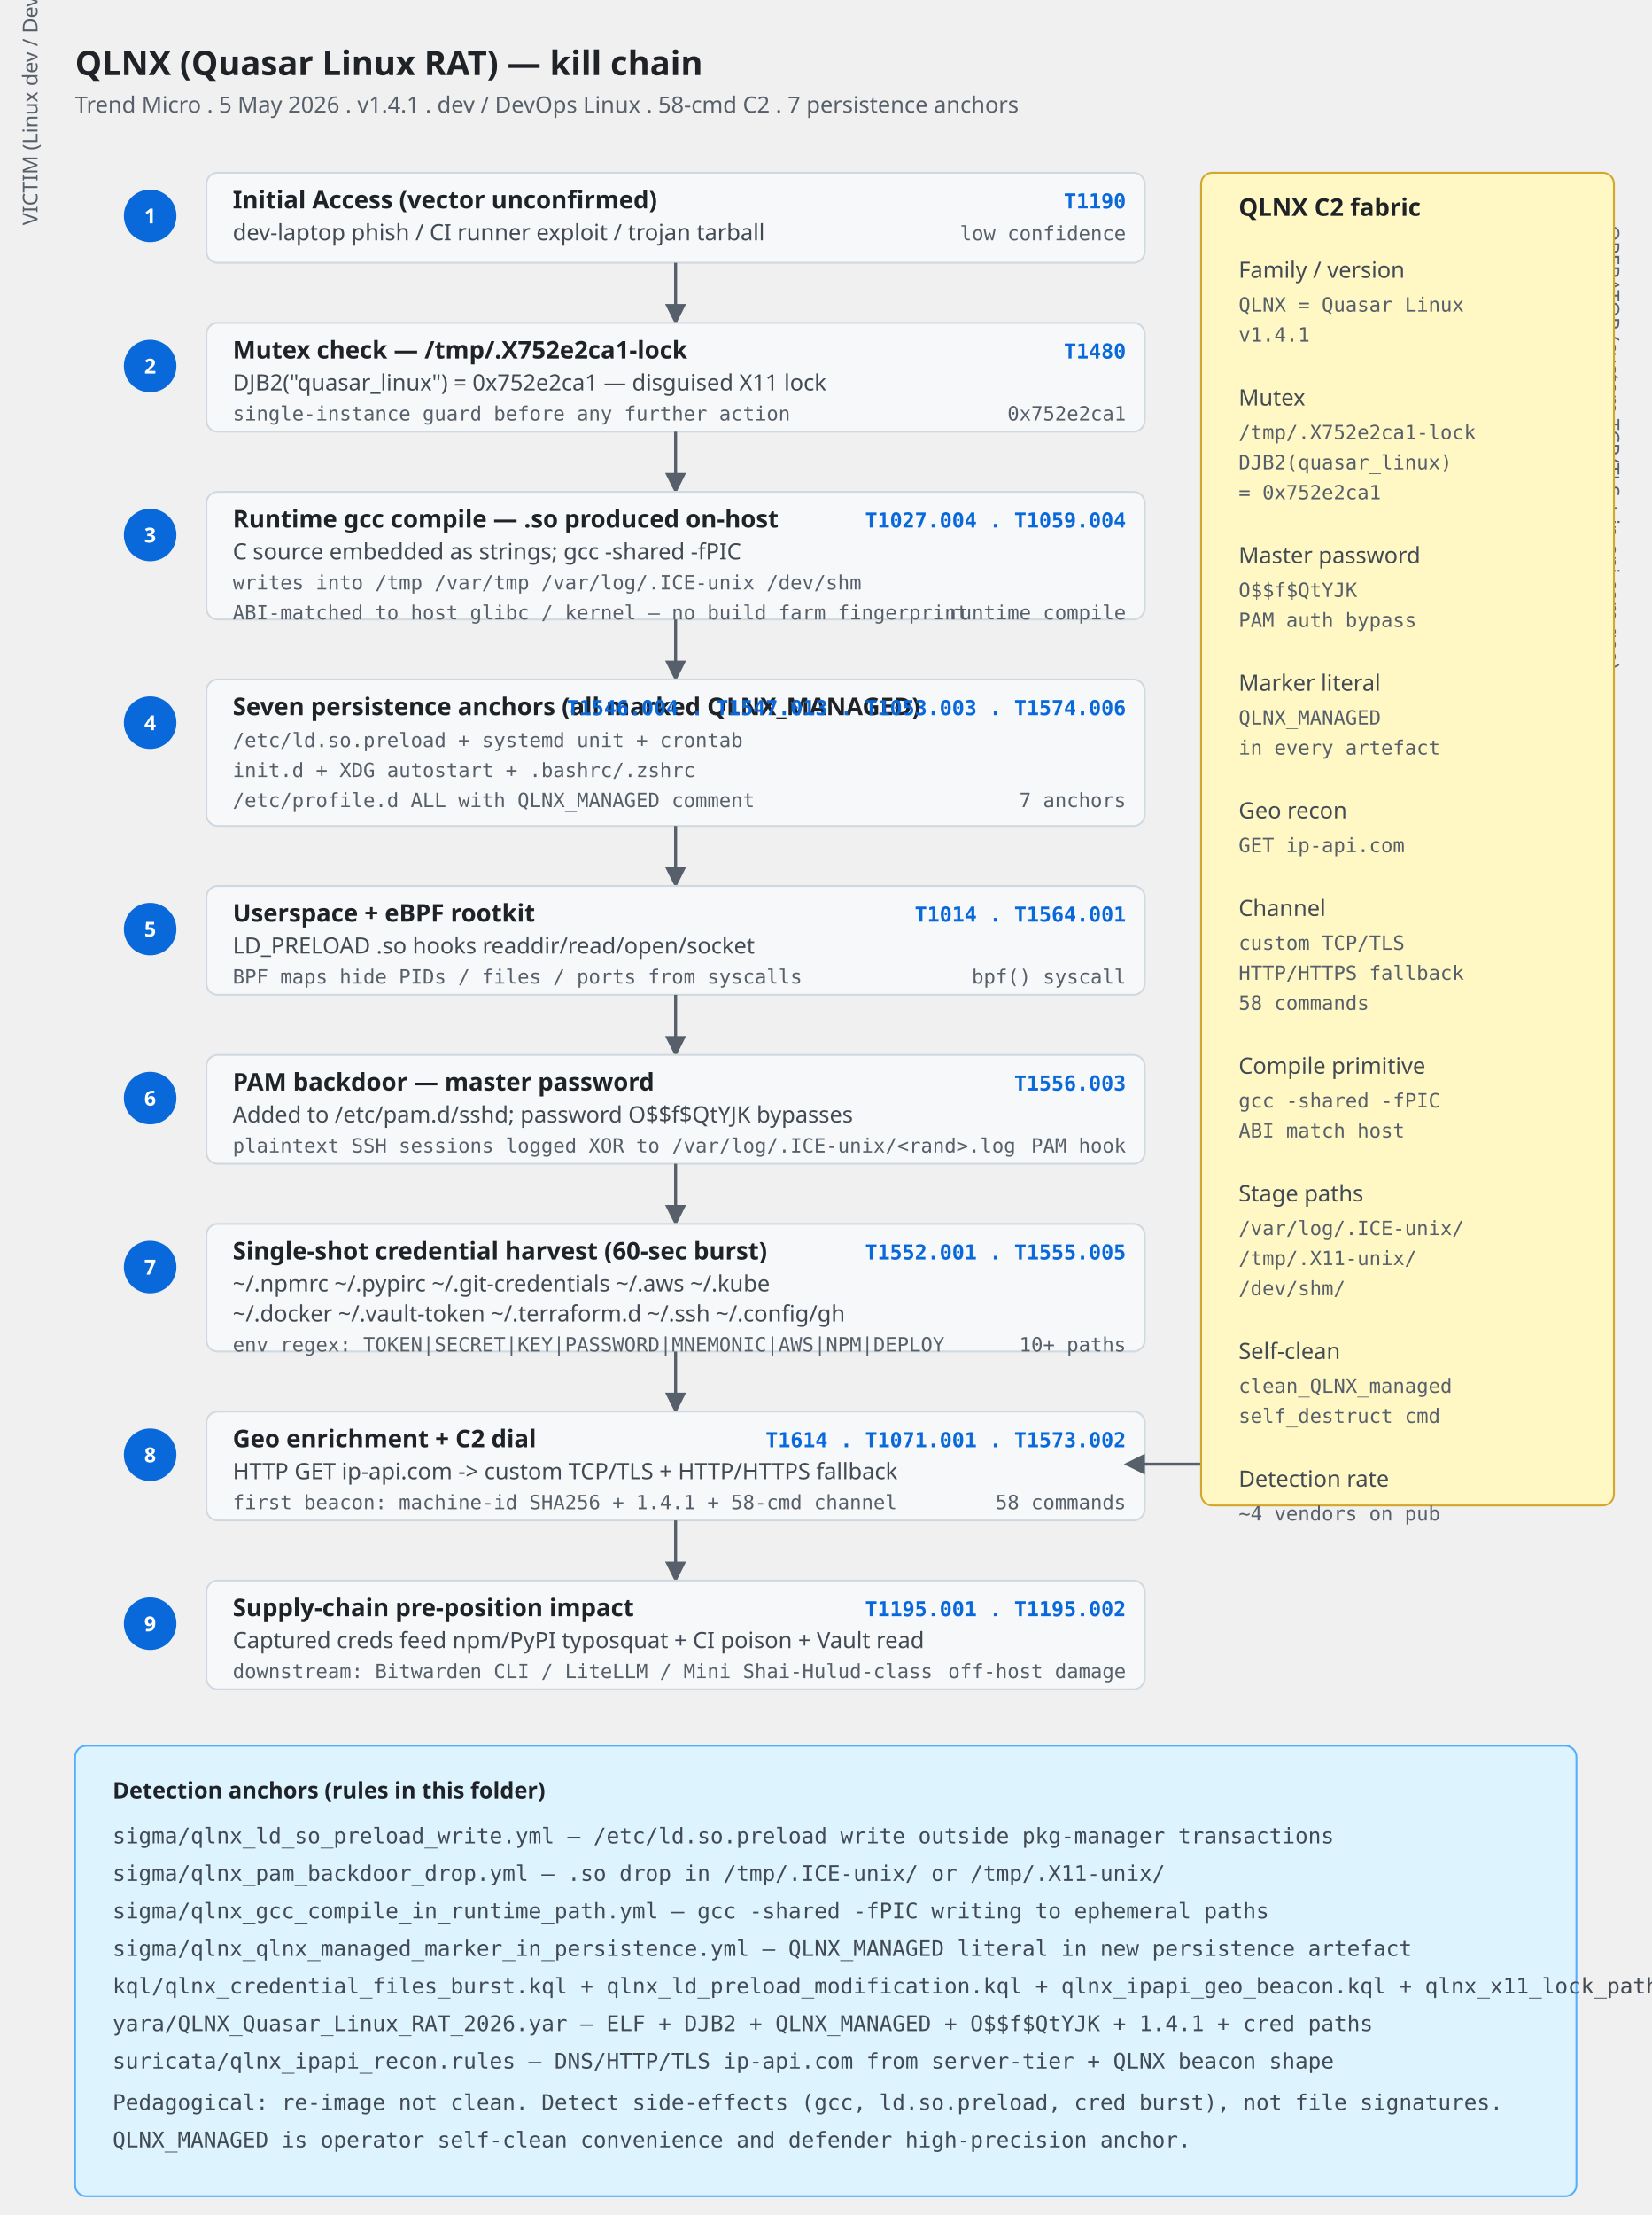
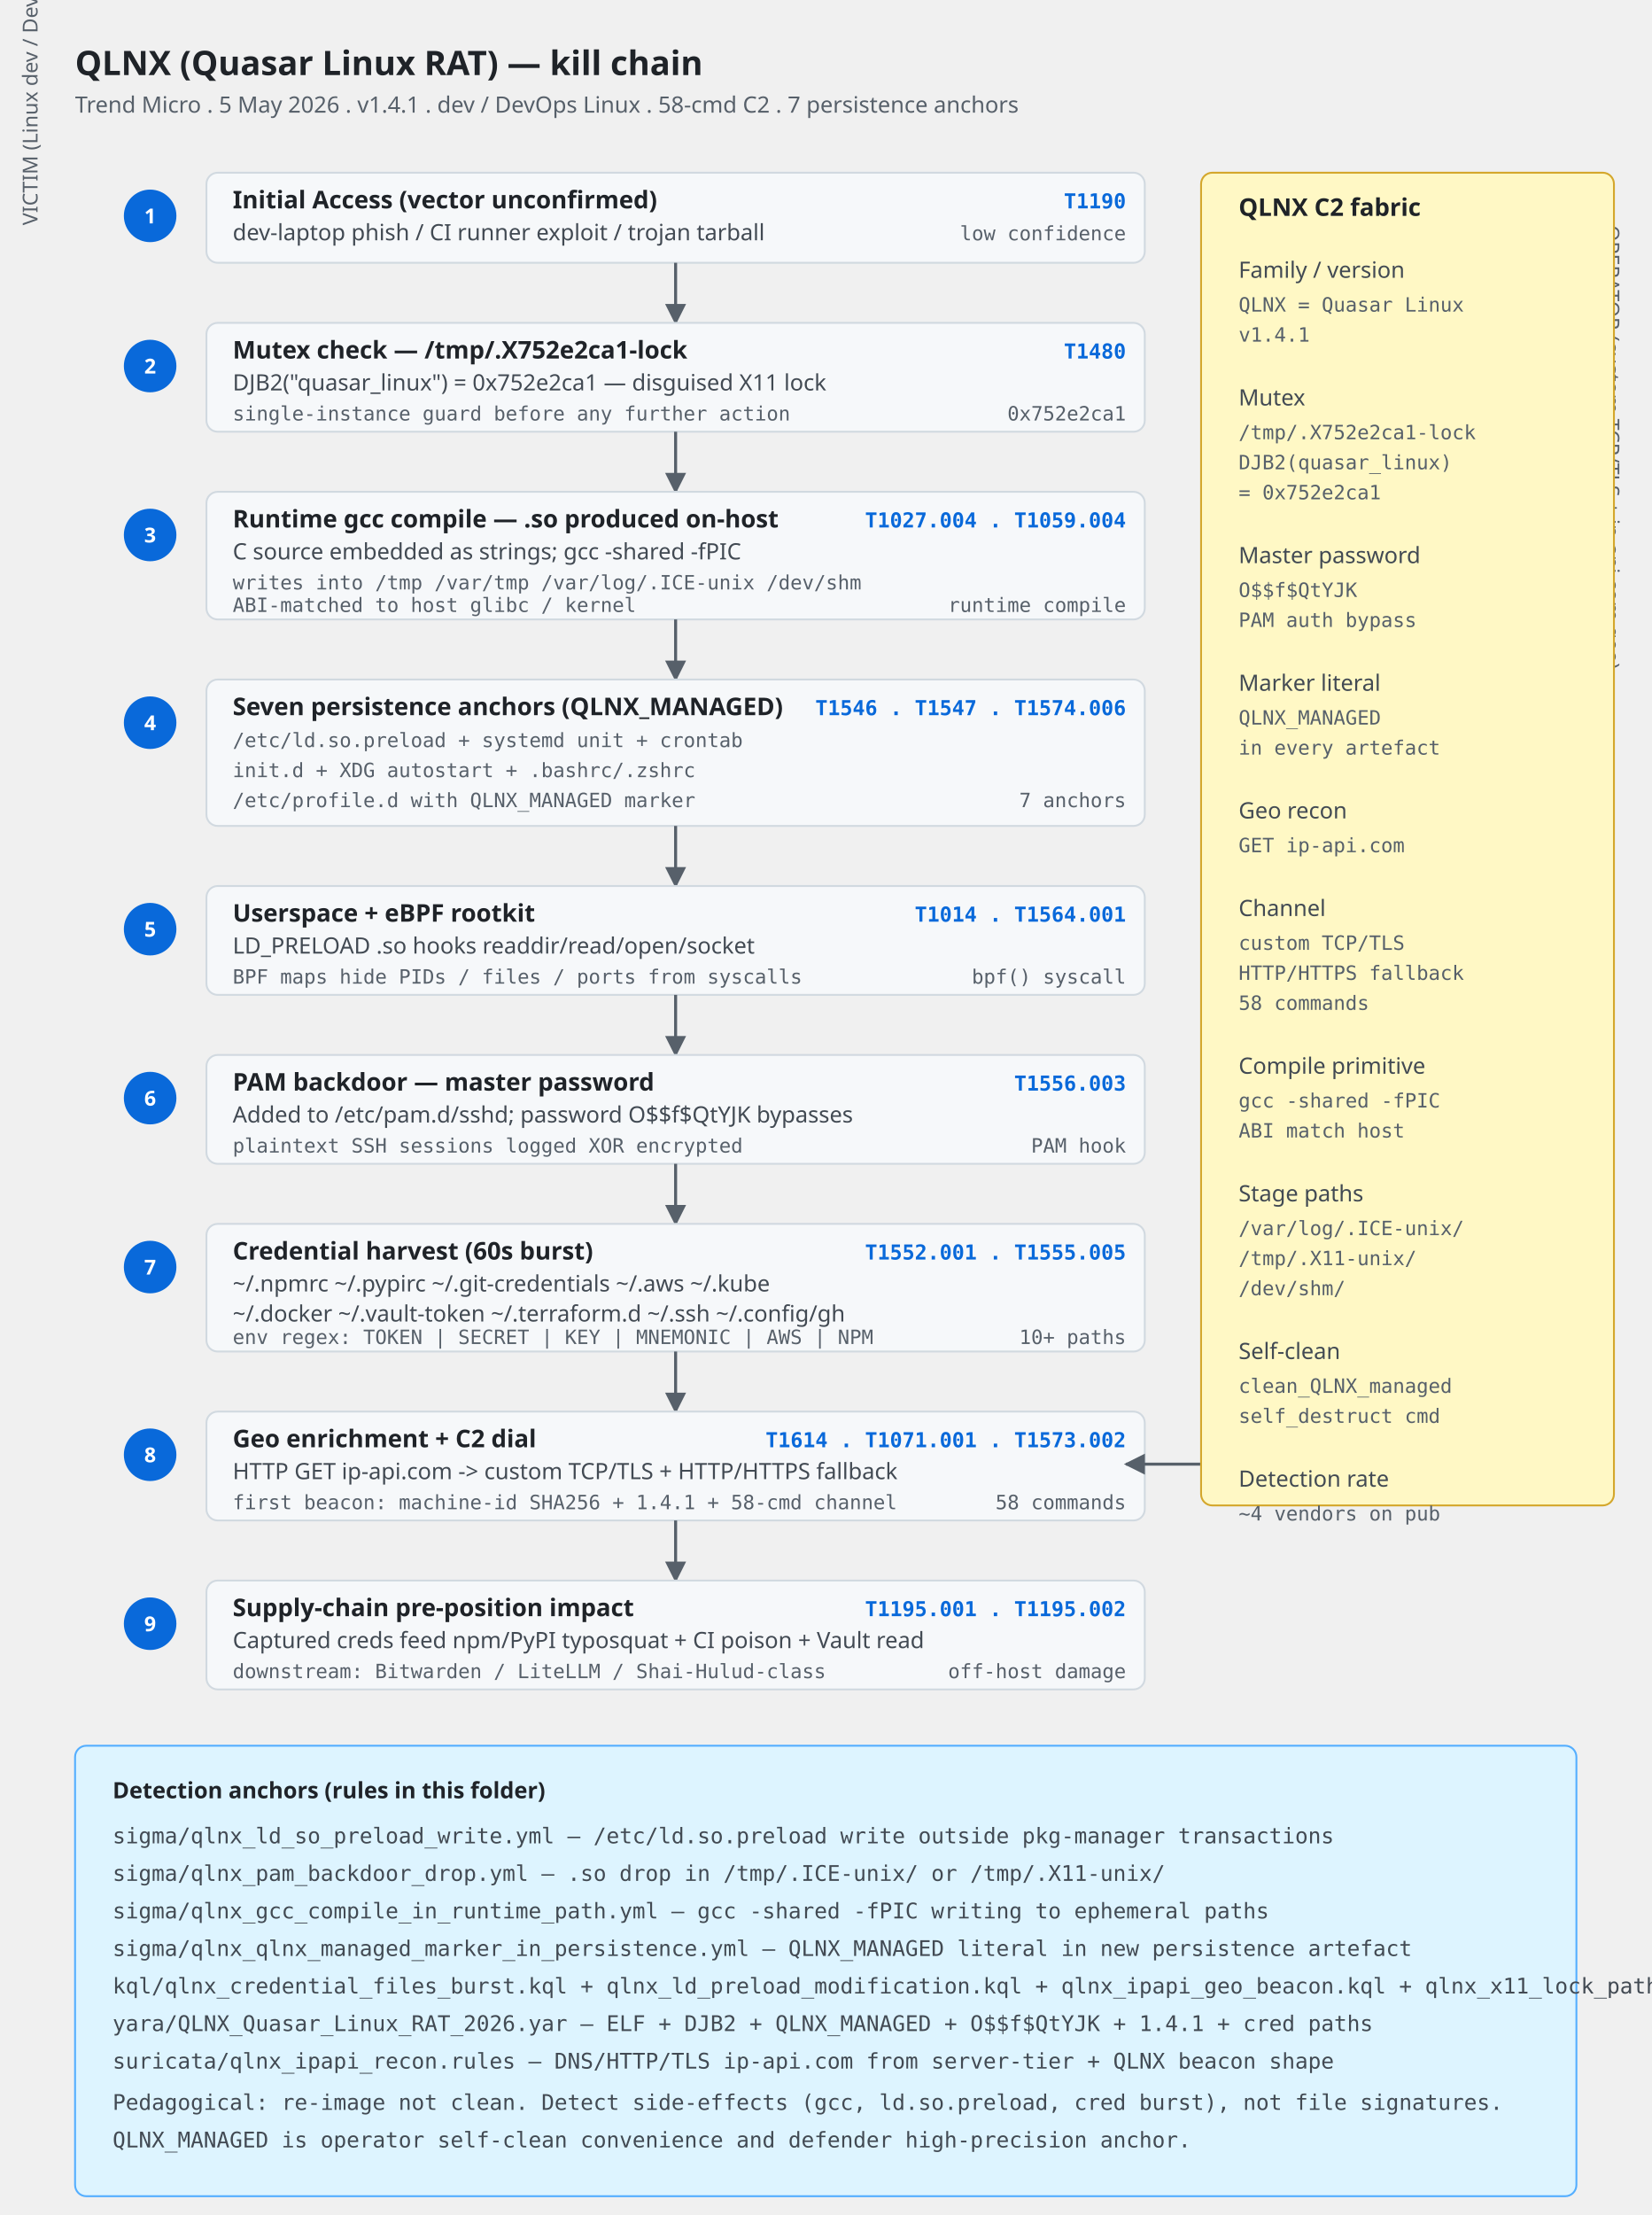
<svg xmlns="http://www.w3.org/2000/svg" viewBox="0 0 880 1180" role="img" aria-labelledby="t d">
  <defs>
    <style>
      .bg-stage     { fill: #f6f8fa; stroke: #d1d9e0; stroke-width: 1; }
      .bg-c2        { fill: #fff8c5; stroke: #d4a72c; stroke-width: 1; }
      .stagebg      { fill: #0969da; }
      .stagenum     { fill: #ffffff; font: 700 11px sans-serif; }
      .label        { fill: #1f2328; font: 600 13px sans-serif; }
      .sub          { fill: #424a53; font: 12px sans-serif; }
      .ioc          { fill: #57606a; font: 10.5px ui-monospace, "SFMono-Regular", Consolas, monospace; }
      .mitre        { fill: #0969da; font: 600 11px ui-monospace, "SFMono-Regular", Consolas, monospace; }
      .header       { fill: #1f2328; font: 700 18px sans-serif; }
      .subhead      { fill: #57606a; font: 12px sans-serif; }
      .lane         { fill: #57606a; font: 11px sans-serif; }
      .arrow        { stroke: #57606a; stroke-width: 1.6; fill: none; }
      .arrow-fill   { fill: #57606a; }
      .anchor       { fill: #1f2328; font: 600 12px sans-serif; }
      .anchor-sub   { fill: #424a53; font: 11.5px ui-monospace, "SFMono-Regular", Consolas, monospace; }
      .anchor-bg    { fill: #ddf4ff; stroke: #54aeff; stroke-width: 1; }
      @media (prefers-color-scheme: dark) {
        .bg-stage   { fill: #161b22; stroke: #30363d; }
        .bg-c2      { fill: #2d2206; stroke: #9e6a03; }
        .stagebg    { fill: #58a6ff; }
        .stagenum   { fill: #0d1117; }
        .label      { fill: #c9d1d9; }
        .sub        { fill: #8b949e; }
        .ioc        { fill: #8b949e; }
        .mitre      { fill: #58a6ff; }
        .header     { fill: #c9d1d9; }
        .subhead    { fill: #8b949e; }
        .lane       { fill: #8b949e; }
        .arrow      { stroke: #8b949e; }
        .arrow-fill { fill: #8b949e; }
        .anchor     { fill: #c9d1d9; }
        .anchor-sub { fill: #8b949e; }
        .anchor-bg  { fill: #0c2d6b; stroke: #1f6feb; }
      }
    </style>
    <marker id="arr" viewBox="0 0 10 10" refX="9" refY="5" markerWidth="7" markerHeight="7" orient="auto-start-reverse">
      <path d="M0,0 L10,5 L0,10 z" class="arrow-fill" />
    </marker>
  </defs>
  <text x="40" y="40" class="header">QLNX (Quasar Linux RAT) — kill chain</text>
  <text x="40" y="60" class="subhead">Trend Micro . 5 May 2026 . v1.4.1 . dev / DevOps Linux . 58-cmd C2 . 7 persistence anchors</text>
  <text x="20" y="120" class="lane" transform="rotate(-90, 20, 120)">VICTIM (Linux dev / DevOps host)</text>
  <text x="855" y="120" class="lane" transform="rotate(90, 855, 120)">OPERATOR (custom TCP/TLS + ip-api.com geo)</text>
  <circle cx="80" cy="115" r="14" class="stagebg" />
  <text x="80" y="119" text-anchor="middle" class="stagenum">1</text>
  <rect x="110" y="92" width="500" height="48" rx="6" class="bg-stage" />
  <text x="124" y="111" class="label">Initial Access (vector unconfirmed)</text>
  <text x="124" y="128" class="sub">dev-laptop phish / CI runner exploit / trojan tarball</text>
  <text x="600" y="111" text-anchor="end" class="mitre">T1190</text>
  <text x="600" y="128" text-anchor="end" class="ioc">low confidence</text>
  <line x1="360" y1="140" x2="360" y2="172" class="arrow" marker-end="url(#arr)" />
  <circle cx="80" cy="195" r="14" class="stagebg" />
  <text x="80" y="199" text-anchor="middle" class="stagenum">2</text>
  <rect x="110" y="172" width="500" height="58" rx="6" class="bg-stage" />
  <text x="124" y="191" class="label">Mutex check — /tmp/.X752e2ca1-lock</text>
  <text x="124" y="208" class="sub">DJB2("quasar_linux") = 0x752e2ca1 — disguised X11 lock</text>
  <text x="124" y="224" class="ioc">single-instance guard before any further action</text>
  <text x="600" y="191" text-anchor="end" class="mitre">T1480</text>
  <text x="600" y="224" text-anchor="end" class="ioc">0x752e2ca1</text>
  <line x1="360" y1="230" x2="360" y2="262" class="arrow" marker-end="url(#arr)" />
  <circle cx="80" cy="285" r="14" class="stagebg" />
  <text x="80" y="289" text-anchor="middle" class="stagenum">3</text>
  <rect x="110" y="262" width="500" height="68" rx="6" class="bg-stage" />
  <text x="124" y="281" class="label">Runtime gcc compile — .so produced on-host</text>
  <text x="124" y="298" class="sub">C source embedded as strings; gcc -shared -fPIC</text>
  <text x="124" y="314" class="ioc">writes into /tmp /var/tmp /var/log/.ICE-unix /dev/shm</text>
-   <text x="124" y="330" class="ioc">ABI-matched to host glibc / kernel — no build farm fingerprint</text>
+   <text x="124" y="326" class="ioc">ABI-matched to host glibc / kernel</text>
  <text x="600" y="281" text-anchor="end" class="mitre">T1027.004 . T1059.004</text>
-   <text x="600" y="330" text-anchor="end" class="ioc">runtime compile</text>
+   <text x="600" y="326" text-anchor="end" class="ioc">runtime compile</text>
  <line x1="360" y1="330" x2="360" y2="362" class="arrow" marker-end="url(#arr)" />
  <circle cx="80" cy="385" r="14" class="stagebg" />
  <text x="80" y="389" text-anchor="middle" class="stagenum">4</text>
  <rect x="110" y="362" width="500" height="78" rx="6" class="bg-stage" />
-   <text x="124" y="381" class="label">Seven persistence anchors (all marked QLNX_MANAGED)</text>
+   <text x="124" y="381" class="label">Seven persistence anchors (QLNX_MANAGED)</text>
  <text x="124" y="398" class="ioc">/etc/ld.so.preload  +  systemd unit  +  crontab</text>
  <text x="124" y="414" class="ioc">init.d  +  XDG autostart  +  .bashrc/.zshrc</text>
-   <text x="124" y="430" class="ioc">/etc/profile.d  ALL with QLNX_MANAGED comment</text>
-   <text x="600" y="381" text-anchor="end" class="mitre">T1546.004 . T1547.013 . T1053.003 . T1574.006</text>
+   <text x="124" y="430" class="ioc">/etc/profile.d  with QLNX_MANAGED marker</text>
+   <text x="600" y="381" text-anchor="end" class="mitre">T1546 . T1547 . T1574.006</text>
  <text x="600" y="430" text-anchor="end" class="ioc">7 anchors</text>
  <line x1="360" y1="440" x2="360" y2="472" class="arrow" marker-end="url(#arr)" />
  <circle cx="80" cy="495" r="14" class="stagebg" />
  <text x="80" y="499" text-anchor="middle" class="stagenum">5</text>
  <rect x="110" y="472" width="500" height="58" rx="6" class="bg-stage" />
  <text x="124" y="491" class="label">Userspace + eBPF rootkit</text>
  <text x="124" y="508" class="sub">LD_PRELOAD .so hooks readdir/read/open/socket</text>
  <text x="124" y="524" class="ioc">BPF maps hide PIDs / files / ports from syscalls</text>
  <text x="600" y="491" text-anchor="end" class="mitre">T1014 . T1564.001</text>
  <text x="600" y="524" text-anchor="end" class="ioc">bpf() syscall</text>
  <line x1="360" y1="530" x2="360" y2="562" class="arrow" marker-end="url(#arr)" />
  <circle cx="80" cy="585" r="14" class="stagebg" />
  <text x="80" y="589" text-anchor="middle" class="stagenum">6</text>
  <rect x="110" y="562" width="500" height="58" rx="6" class="bg-stage" />
  <text x="124" y="581" class="label">PAM backdoor — master password</text>
  <text x="124" y="598" class="sub">Added to /etc/pam.d/sshd; password O$$f$QtYJK bypasses</text>
-   <text x="124" y="614" class="ioc">plaintext SSH sessions logged XOR to /var/log/.ICE-unix/&lt;rand&gt;.log</text>
+   <text x="124" y="614" class="ioc">plaintext SSH sessions logged XOR encrypted</text>
  <text x="600" y="581" text-anchor="end" class="mitre">T1556.003</text>
  <text x="600" y="614" text-anchor="end" class="ioc">PAM hook</text>
  <line x1="360" y1="620" x2="360" y2="652" class="arrow" marker-end="url(#arr)" />
  <circle cx="80" cy="675" r="14" class="stagebg" />
  <text x="80" y="679" text-anchor="middle" class="stagenum">7</text>
  <rect x="110" y="652" width="500" height="68" rx="6" class="bg-stage" />
-   <text x="124" y="671" class="label">Single-shot credential harvest (60-sec burst)</text>
+   <text x="124" y="671" class="label">Credential harvest (60s burst)</text>
  <text x="124" y="688" class="sub">~/.npmrc ~/.pypirc ~/.git-credentials ~/.aws ~/.kube</text>
  <text x="124" y="704" class="sub">~/.docker ~/.vault-token ~/.terraform.d ~/.ssh ~/.config/gh</text>
-   <text x="124" y="720" class="ioc">env regex: TOKEN|SECRET|KEY|PASSWORD|MNEMONIC|AWS|NPM|DEPLOY</text>
+   <text x="124" y="716" class="ioc">env regex: TOKEN | SECRET | KEY | MNEMONIC | AWS | NPM</text>
  <text x="600" y="671" text-anchor="end" class="mitre">T1552.001 . T1555.005</text>
-   <text x="600" y="720" text-anchor="end" class="ioc">10+ paths</text>
+   <text x="600" y="716" text-anchor="end" class="ioc">10+ paths</text>
  <line x1="360" y1="720" x2="360" y2="752" class="arrow" marker-end="url(#arr)" />
  <circle cx="80" cy="775" r="14" class="stagebg" />
  <text x="80" y="779" text-anchor="middle" class="stagenum">8</text>
  <rect x="110" y="752" width="500" height="58" rx="6" class="bg-stage" />
  <text x="124" y="771" class="label">Geo enrichment + C2 dial</text>
  <text x="124" y="788" class="sub">HTTP GET ip-api.com  -&gt;  custom TCP/TLS + HTTP/HTTPS fallback</text>
  <text x="124" y="804" class="ioc">first beacon: machine-id SHA256 + 1.4.1 + 58-cmd channel</text>
  <text x="600" y="771" text-anchor="end" class="mitre">T1614 . T1071.001 . T1573.002</text>
  <text x="600" y="804" text-anchor="end" class="ioc">58 commands</text>
  <line x1="600" y1="780" x2="700" y2="780" class="arrow" marker-end="url(#arr)" marker-start="url(#arr)" />
  <line x1="360" y1="810" x2="360" y2="842" class="arrow" marker-end="url(#arr)" />
  <circle cx="80" cy="865" r="14" class="stagebg" />
  <text x="80" y="869" text-anchor="middle" class="stagenum">9</text>
  <rect x="110" y="842" width="500" height="58" rx="6" class="bg-stage" />
  <text x="124" y="861" class="label">Supply-chain pre-position impact</text>
  <text x="124" y="878" class="sub">Captured creds feed npm/PyPI typosquat + CI poison + Vault read</text>
-   <text x="124" y="894" class="ioc">downstream: Bitwarden CLI / LiteLLM / Mini Shai-Hulud-class</text>
+   <text x="124" y="894" class="ioc">downstream: Bitwarden / LiteLLM / Shai-Hulud-class</text>
  <text x="600" y="861" text-anchor="end" class="mitre">T1195.001 . T1195.002</text>
  <text x="600" y="894" text-anchor="end" class="ioc">off-host damage</text>
  <rect x="640" y="92" width="220" height="710" rx="6" class="bg-c2" />
  <text x="660" y="115" class="label">QLNX C2 fabric</text>
  <text x="660" y="148" class="sub">Family / version</text>
  <text x="660" y="166" class="ioc">QLNX = Quasar Linux</text>
  <text x="660" y="182" class="ioc">v1.4.1</text>
  <text x="660" y="216" class="sub">Mutex</text>
  <text x="660" y="234" class="ioc">/tmp/.X752e2ca1-lock</text>
  <text x="660" y="250" class="ioc">DJB2(quasar_linux)</text>
  <text x="660" y="266" class="ioc">= 0x752e2ca1</text>
  <text x="660" y="300" class="sub">Master password</text>
  <text x="660" y="318" class="ioc">O$$f$QtYJK</text>
  <text x="660" y="334" class="ioc">PAM auth bypass</text>
  <text x="660" y="368" class="sub">Marker literal</text>
  <text x="660" y="386" class="ioc">QLNX_MANAGED</text>
  <text x="660" y="402" class="ioc">in every artefact</text>
  <text x="660" y="436" class="sub">Geo recon</text>
  <text x="660" y="454" class="ioc">GET ip-api.com</text>
  <text x="660" y="488" class="sub">Channel</text>
  <text x="660" y="506" class="ioc">custom TCP/TLS</text>
  <text x="660" y="522" class="ioc">HTTP/HTTPS fallback</text>
  <text x="660" y="538" class="ioc">58 commands</text>
  <text x="660" y="572" class="sub">Compile primitive</text>
  <text x="660" y="590" class="ioc">gcc -shared -fPIC</text>
  <text x="660" y="606" class="ioc">ABI match host</text>
  <text x="660" y="640" class="sub">Stage paths</text>
  <text x="660" y="658" class="ioc">/var/log/.ICE-unix/</text>
  <text x="660" y="674" class="ioc">/tmp/.X11-unix/</text>
  <text x="660" y="690" class="ioc">/dev/shm/</text>
  <text x="660" y="724" class="sub">Self-clean</text>
  <text x="660" y="742" class="ioc">clean_QLNX_managed</text>
  <text x="660" y="758" class="ioc">self_destruct cmd</text>
  <text x="660" y="792" class="sub">Detection rate</text>
  <text x="660" y="810" class="ioc">~4 vendors on pub</text>
  <rect x="40" y="930" width="800" height="240" rx="6" class="anchor-bg" />
  <text x="60" y="958" class="anchor">Detection anchors (rules in this folder)</text>
  <text x="60" y="982" class="anchor-sub">sigma/qlnx_ld_so_preload_write.yml — /etc/ld.so.preload write outside pkg-manager transactions</text>
  <text x="60" y="1002" class="anchor-sub">sigma/qlnx_pam_backdoor_drop.yml — .so drop in /tmp/.ICE-unix/ or /tmp/.X11-unix/</text>
  <text x="60" y="1022" class="anchor-sub">sigma/qlnx_gcc_compile_in_runtime_path.yml — gcc -shared -fPIC writing to ephemeral paths</text>
  <text x="60" y="1042" class="anchor-sub">sigma/qlnx_qlnx_managed_marker_in_persistence.yml — QLNX_MANAGED literal in new persistence artefact</text>
  <text x="60" y="1062" class="anchor-sub">kql/qlnx_credential_files_burst.kql + qlnx_ld_preload_modification.kql + qlnx_ipapi_geo_beacon.kql + qlnx_x11_lock_path_drop.kql</text>
  <text x="60" y="1082" class="anchor-sub">yara/QLNX_Quasar_Linux_RAT_2026.yar — ELF + DJB2 + QLNX_MANAGED + O$$f$QtYJK + 1.4.1 + cred paths</text>
  <text x="60" y="1102" class="anchor-sub">suricata/qlnx_ipapi_recon.rules — DNS/HTTP/TLS ip-api.com from server-tier + QLNX beacon shape</text>
  <text x="60" y="1124" class="anchor-sub">Pedagogical: re-image not clean. Detect side-effects (gcc, ld.so.preload, cred burst), not file signatures.</text>
  <text x="60" y="1144" class="anchor-sub">QLNX_MANAGED is operator self-clean convenience and defender high-precision anchor.</text>
</svg>
